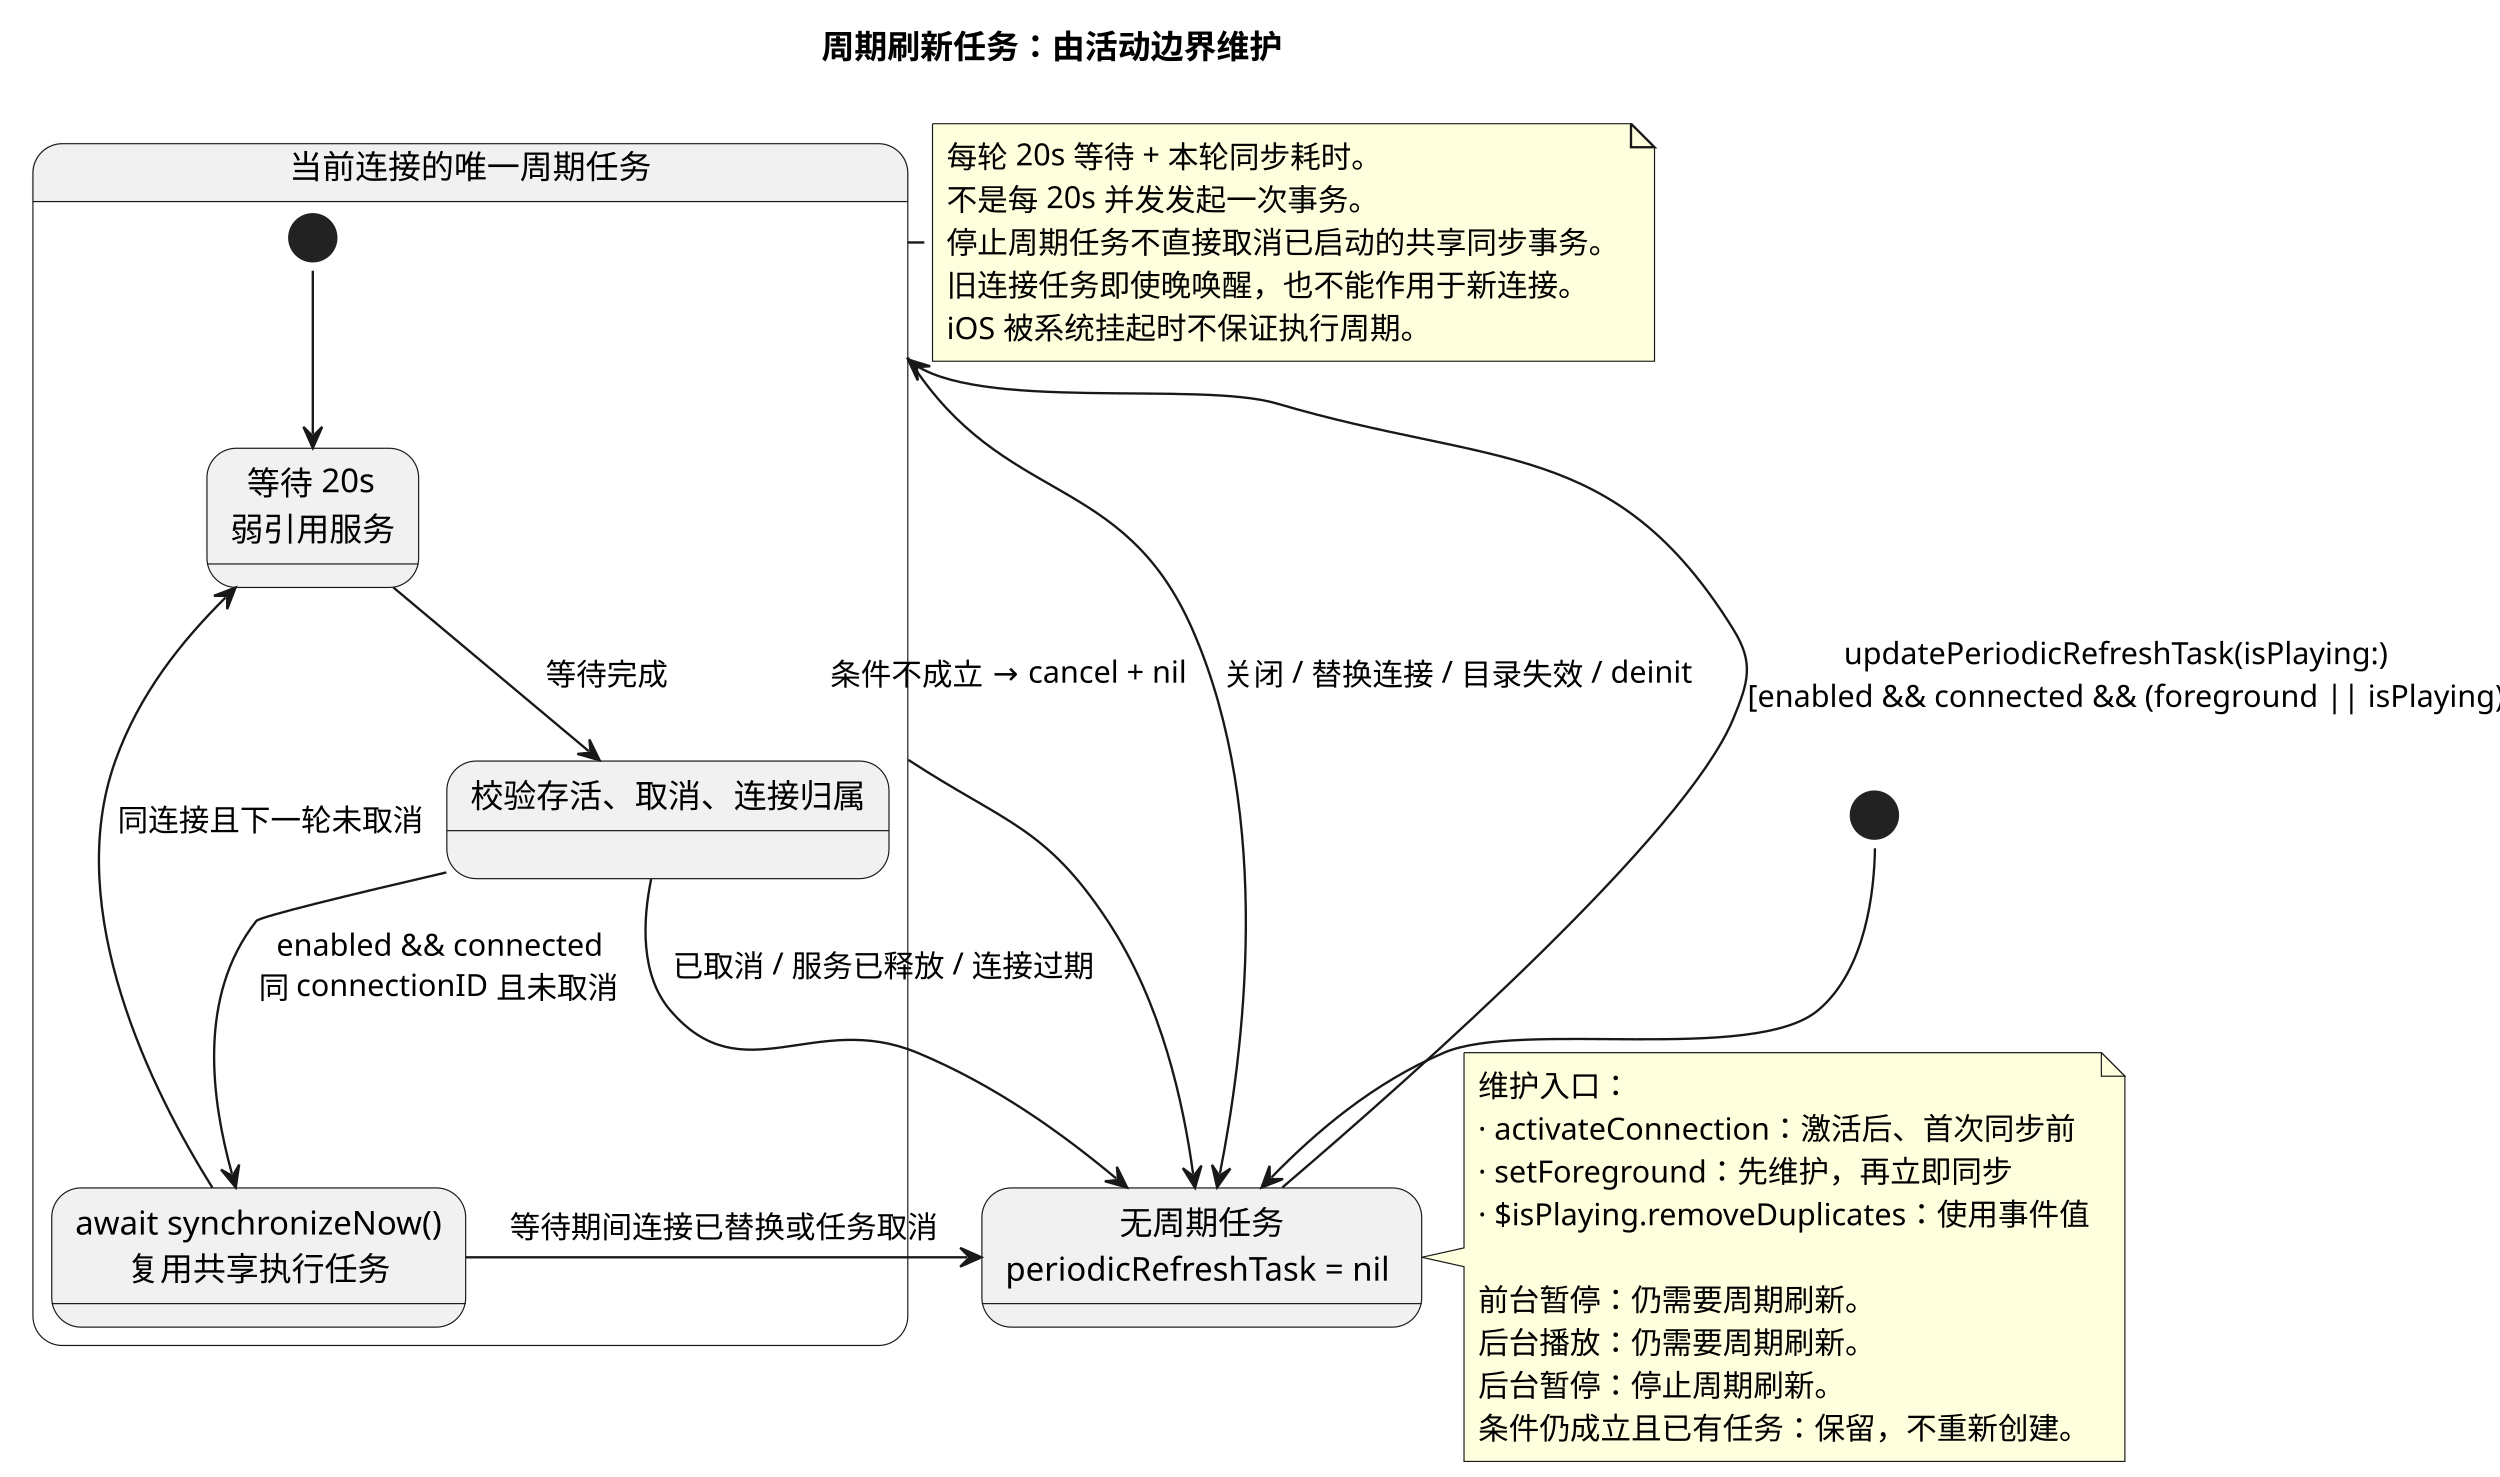
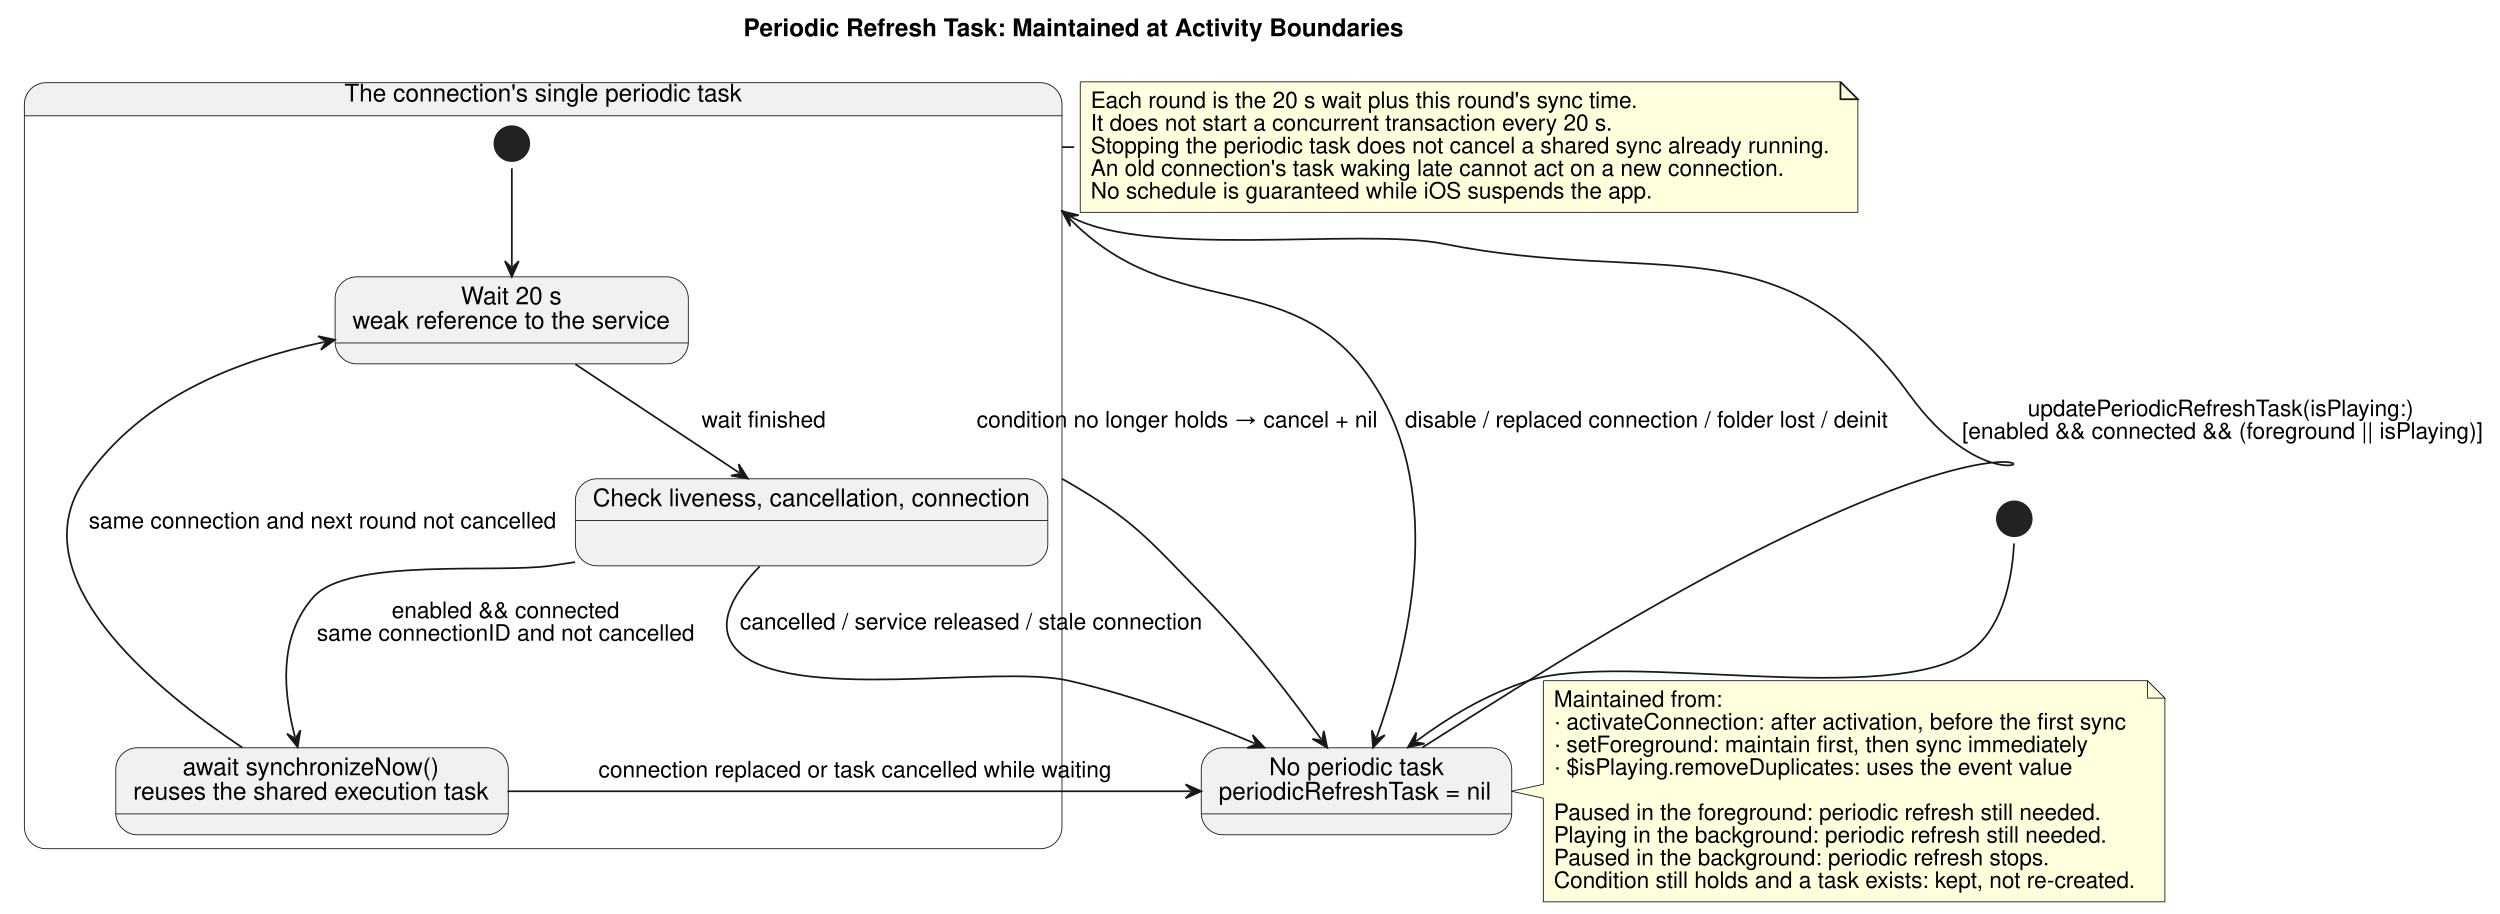
- <svg xmlns="http://www.w3.org/2000/svg" contentStyleType="text/css" height="628px" preserveAspectRatio="none" style="width:1063px;height:628px;background:#FFFFFF;" version="1.1" viewBox="0 0 1063 628" width="1063px" zoomAndPan="magnify">
+ <svg xmlns="http://www.w3.org/2000/svg" contentStyleType="text/css" height="525px" preserveAspectRatio="none" style="width:1436px;height:525px;background:#FFFFFF;" version="1.1" viewBox="0 0 1436 525" width="1436px" zoomAndPan="magnify">
  <defs />
  <g>
-     <text fill="#000000" font-family="PingFang SC" font-size="14" font-weight="bold" lengthAdjust="spacing" textLength="196" x="349.25" y="24.84">周期刷新任务：由活动边界维护</text>
+     <text fill="#000000" font-family="Helvetica" font-size="14" font-weight="bold" lengthAdjust="spacing" textLength="380.434" x="427.033" y="20.78">Periodic Refresh Task: Maintained at Activity Boundaries</text>
    <g id="cluster_Active">
-       <path d="M26.5,61.1 L373.5,61.1 A12.5,12.5 0 0 1 386,73.6 L386,85.7 L14,85.7 L14,73.6 A12.5,12.5 0 0 1 26.5,61.1 " fill="#F1F1F1" style="stroke:#F1F1F1;stroke-width:1.0;" />
-       <rect fill="none" height="511" rx="12.5" ry="12.5" style="stroke:#181818;stroke-width:0.5;" width="372" x="14" y="61.1" />
-       <line style="stroke:#181818;stroke-width:0.5;" x1="14" x2="386" y1="85.7" y2="85.7" />
-       <text fill="#000000" font-family="PingFang SC" font-size="14" lengthAdjust="spacing" textLength="154" x="123" y="75.94">当前连接的唯一周期任务</text>
+       <path d="M26.5,47.5 L597.5,47.5 A12.5,12.5 0 0 1 610,60 L610,66.5 L14,66.5 L14,60 A12.5,12.5 0 0 1 26.5,47.5 " fill="#F1F1F1" style="stroke:#F1F1F1;stroke-width:1.0;" />
+       <rect fill="none" height="440" rx="12.5" ry="12.5" style="stroke:#181818;stroke-width:0.5;" width="596" x="14" y="47.5" />
+       <line style="stroke:#181818;stroke-width:0.5;" x1="14" x2="610" y1="66.5" y2="66.5" />
+       <text fill="#000000" font-family="Helvetica" font-size="14" lengthAdjust="spacing" textLength="228.355" x="197.823" y="58.28">The connection's single periodic task</text>
    </g>
    <g id="Stopped">
-       <rect fill="#F1F1F1" height="59.2" rx="12.5" ry="12.5" style="stroke:#181818;stroke-width:0.5;" width="187" x="417.5" y="505.1" />
-       <line style="stroke:#181818;stroke-width:0.5;" x1="417.5" x2="604.5" y1="554.3" y2="554.3" />
-       <text fill="#000000" font-family="PingFang SC" font-size="14" lengthAdjust="spacing" textLength="70" x="476" y="524.94">无周期任务</text>
-       <text fill="#000000" font-family="PingFang SC" font-size="14" lengthAdjust="spacing" textLength="167" x="427.5" y="544.54">periodicRefreshTask = nil</text>
+       <rect fill="#F1F1F1" height="50" rx="12.5" ry="12.5" style="stroke:#181818;stroke-width:0.5;" width="178.348" x="690" y="429.5" />
+       <line style="stroke:#181818;stroke-width:0.5;" x1="690" x2="868.348" y1="467.5" y2="467.5" />
+       <text fill="#000000" font-family="Helvetica" font-size="14" lengthAdjust="spacing" textLength="100.379" x="728.984" y="445.28">No periodic task</text>
+       <text fill="#000000" font-family="Helvetica" font-size="14" lengthAdjust="spacing" textLength="158.348" x="700" y="459.28">periodicRefreshTask = nil</text>
    </g>
-     <ellipse cx="797" cy="346.6" fill="#222222" rx="10" ry="10" style="stroke:#222222;stroke-width:1.0;" />
+     <ellipse cx="1157" cy="298" fill="#222222" rx="10" ry="10" style="stroke:#222222;stroke-width:1.0;" />
    <g id="elem_GMN19">
-       <path d="M622.5,447.6 L622.5,530.6 L604.516,534.6 L622.5,538.6 L622.5,621.4 A0,0 0 0 0 622.5,621.4 L903.5,621.4 A0,0 0 0 0 903.5,621.4 L903.5,457.6 L893.5,447.6 L622.5,447.6 A0,0 0 0 0 622.5,447.6 " fill="#FEFFDD" style="stroke:#181818;stroke-width:0.5;" />
-       <path d="M893.5,447.6 L893.5,457.6 L903.5,457.6 L893.5,447.6 " fill="#FEFFDD" style="stroke:#181818;stroke-width:0.5;" />
-       <text fill="#000000" font-family="PingFang SC" font-size="13" lengthAdjust="spacing" textLength="65" x="628.5" y="466.38">维护入口：</text>
-       <text fill="#000000" font-family="PingFang SC" font-size="13" lengthAdjust="spacing" textLength="256" x="628.5" y="484.58">· activateConnection：激活后、首次同步前</text>
-       <text fill="#000000" font-family="PingFang SC" font-size="13" lengthAdjust="spacing" textLength="231" x="628.5" y="502.78">· setForeground：先维护，再立即同步</text>
-       <text fill="#000000" font-family="PingFang SC" font-size="13" lengthAdjust="spacing" textLength="259" x="628.5" y="520.98">· $isPlaying.removeDuplicates：使用事件值</text>
-       <text fill="#000000" font-family="PingFang SC" font-size="13" lengthAdjust="spacing" textLength="4" x="628.5" y="539.18"> </text>
-       <text fill="#000000" font-family="PingFang SC" font-size="13" lengthAdjust="spacing" textLength="169" x="628.5" y="557.38">前台暂停：仍需要周期刷新。</text>
-       <text fill="#000000" font-family="PingFang SC" font-size="13" lengthAdjust="spacing" textLength="169" x="628.5" y="575.58">后台播放：仍需要周期刷新。</text>
-       <text fill="#000000" font-family="PingFang SC" font-size="13" lengthAdjust="spacing" textLength="156" x="628.5" y="593.78">后台暂停：停止周期刷新。</text>
-       <text fill="#000000" font-family="PingFang SC" font-size="13" lengthAdjust="spacing" textLength="260" x="628.5" y="611.98">条件仍成立且已有任务：保留，不重新创建。</text>
+       <path d="M886.5,391 L886.5,450.5 L868.096,454.5 L886.5,458.5 L886.5,518 A0,0 0 0 0 886.5,518 L1243.507,518 A0,0 0 0 0 1243.507,518 L1243.507,401 L1233.507,391 L886.5,391 A0,0 0 0 0 886.5,391 " fill="#FEFFDD" style="stroke:#181818;stroke-width:0.5;" />
+       <path d="M1233.507,391 L1233.507,401 L1243.507,401 L1233.507,391 " fill="#FEFFDD" style="stroke:#181818;stroke-width:0.5;" />
+       <text fill="#000000" font-family="Helvetica" font-size="13" lengthAdjust="spacing" textLength="96.821" x="892.5" y="406.01">Maintained from:</text>
+       <text fill="#000000" font-family="Helvetica" font-size="13" lengthAdjust="spacing" textLength="330.224" x="892.5" y="419.01">· activateConnection: after activation, before the first sync</text>
+       <text fill="#000000" font-family="Helvetica" font-size="13" lengthAdjust="spacing" textLength="308.522" x="892.5" y="432.01">· setForeground: maintain first, then sync immediately</text>
+       <text fill="#000000" font-family="Helvetica" font-size="13" lengthAdjust="spacing" textLength="300.606" x="892.5" y="445.01">· $isPlaying.removeDuplicates: uses the event value</text>
+       <text fill="#000000" font-family="Helvetica" font-size="13" lengthAdjust="spacing" textLength="3.612" x="892.5" y="458.01"> </text>
+       <text fill="#000000" font-family="Helvetica" font-size="13" lengthAdjust="spacing" textLength="315.809" x="892.5" y="471.01">Paused in the foreground: periodic refresh still needed.</text>
+       <text fill="#000000" font-family="Helvetica" font-size="13" lengthAdjust="spacing" textLength="319.414" x="892.5" y="484.01">Playing in the background: periodic refresh still needed.</text>
+       <text fill="#000000" font-family="Helvetica" font-size="13" lengthAdjust="spacing" textLength="286.171" x="892.5" y="497.01">Paused in the background: periodic refresh stops.</text>
+       <text fill="#000000" font-family="Helvetica" font-size="13" lengthAdjust="spacing" textLength="336.007" x="892.5" y="510.01">Condition still holds and a task exists: kept, not re-created.</text>
    </g>
    <g id="elem_GMN22">
-       <path d="M396.5,52.6 L396.5,153.6 L703.5,153.6 L703.5,62.6 L693.5,52.6 L396.5,52.6 " fill="#FEFFDD" style="stroke:#181818;stroke-width:0.5;" />
-       <path d="M693.5,52.6 L693.5,62.6 L703.5,62.6 L693.5,52.6 " fill="#FEFFDD" style="stroke:#181818;stroke-width:1.0;" />
-       <text fill="#000000" font-family="PingFang SC" font-size="13" lengthAdjust="spacing" textLength="190" x="402.5" y="71.38">每轮 20s 等待 + 本轮同步耗时。</text>
-       <text fill="#000000" font-family="PingFang SC" font-size="13" lengthAdjust="spacing" textLength="187" x="402.5" y="89.58">不是每 20s 并发发起一次事务。</text>
-       <text fill="#000000" font-family="PingFang SC" font-size="13" lengthAdjust="spacing" textLength="286" x="402.5" y="107.78">停止周期任务不直接取消已启动的共享同步事务。</text>
-       <text fill="#000000" font-family="PingFang SC" font-size="13" lengthAdjust="spacing" textLength="273" x="402.5" y="125.98">旧连接任务即使晚唤醒，也不能作用于新连接。</text>
-       <text fill="#000000" font-family="PingFang SC" font-size="13" lengthAdjust="spacing" textLength="207" x="402.5" y="144.18">iOS 被系统挂起时不保证执行周期。</text>
+       <path d="M620.5,47 L620.5,122 L1067.155,122 L1067.155,57 L1057.155,47 L620.5,47 " fill="#FEFFDD" style="stroke:#181818;stroke-width:0.5;" />
+       <path d="M1057.155,47 L1057.155,57 L1067.155,57 L1057.155,47 " fill="#FEFFDD" style="stroke:#181818;stroke-width:1.0;" />
+       <text fill="#000000" font-family="Helvetica" font-size="13" lengthAdjust="spacing" textLength="315.358" x="626.5" y="62.01">Each round is the 20 s wait plus this round's sync time.</text>
+       <text fill="#000000" font-family="Helvetica" font-size="13" lengthAdjust="spacing" textLength="299.876" x="626.5" y="75.01">It does not start a concurrent transaction every 20 s.</text>
+       <text fill="#000000" font-family="Helvetica" font-size="13" lengthAdjust="spacing" textLength="425.655" x="626.5" y="88.01">Stopping the periodic task does not cancel a shared sync already running.</text>
+       <text fill="#000000" font-family="Helvetica" font-size="13" lengthAdjust="spacing" textLength="398.512" x="626.5" y="101.01">An old connection's task waking late cannot act on a new connection.</text>
+       <text fill="#000000" font-family="Helvetica" font-size="13" lengthAdjust="spacing" textLength="323.039" x="626.5" y="114.01">No schedule is guaranteed while iOS suspends the app.</text>
    </g>
    <g id="Active.Sleeping">
-       <rect fill="#F1F1F1" height="59.2" rx="12.5" ry="12.5" style="stroke:#181818;stroke-width:0.5;" width="90" x="88" y="190.6" />
-       <line style="stroke:#181818;stroke-width:0.5;" x1="88" x2="178" y1="239.8" y2="239.8" />
-       <text fill="#000000" font-family="PingFang SC" font-size="14" lengthAdjust="spacing" textLength="56" x="105" y="210.44">等待 20s</text>
-       <text fill="#000000" font-family="PingFang SC" font-size="14" lengthAdjust="spacing" textLength="70" x="98" y="230.04">弱引用服务</text>
+       <rect fill="#F1F1F1" height="50" rx="12.5" ry="12.5" style="stroke:#181818;stroke-width:0.5;" width="202.868" x="192.5" y="159" />
+       <line style="stroke:#181818;stroke-width:0.5;" x1="192.5" x2="395.368" y1="197" y2="197" />
+       <text fill="#000000" font-family="Helvetica" font-size="14" lengthAdjust="spacing" textLength="58.352" x="264.758" y="174.78">Wait 20 s</text>
+       <text fill="#000000" font-family="Helvetica" font-size="14" lengthAdjust="spacing" textLength="182.868" x="202.5" y="188.78">weak reference to the service</text>
    </g>
    <g id="Active.Check">
-       <rect fill="#F1F1F1" height="50" rx="12.5" ry="12.5" style="stroke:#181818;stroke-width:0.5;" width="188" x="190" y="323.6" />
-       <line style="stroke:#181818;stroke-width:0.5;" x1="190" x2="378" y1="353.2" y2="353.2" />
-       <text fill="#000000" font-family="PingFang SC" font-size="14" lengthAdjust="spacing" textLength="168" x="200" y="343.44">校验存活、取消、连接归属</text>
+       <rect fill="#F1F1F1" height="50" rx="12.5" ry="12.5" style="stroke:#181818;stroke-width:0.5;" width="271.364" x="330.5" y="275" />
+       <line style="stroke:#181818;stroke-width:0.5;" x1="330.5" x2="601.864" y1="299" y2="299" />
+       <text fill="#000000" font-family="Helvetica" font-size="14" lengthAdjust="spacing" textLength="251.364" x="340.5" y="290.78">Check liveness, cancellation, connection</text>
    </g>
    <g id="Active.Syncing">
-       <rect fill="#F1F1F1" height="59.2" rx="12.5" ry="12.5" style="stroke:#181818;stroke-width:0.5;" width="176" x="22" y="505.1" />
-       <line style="stroke:#181818;stroke-width:0.5;" x1="22" x2="198" y1="554.3" y2="554.3" />
-       <text fill="#000000" font-family="PingFang SC" font-size="14" lengthAdjust="spacing" textLength="156" x="32" y="524.94">await synchronizeNow()</text>
-       <text fill="#000000" font-family="PingFang SC" font-size="14" lengthAdjust="spacing" textLength="112" x="54" y="544.54">复用共享执行任务</text>
+       <rect fill="#F1F1F1" height="50" rx="12.5" ry="12.5" style="stroke:#181818;stroke-width:0.5;" width="225.454" x="66.5" y="429.5" />
+       <line style="stroke:#181818;stroke-width:0.5;" x1="66.5" x2="291.954" y1="467.5" y2="467.5" />
+       <text fill="#000000" font-family="Helvetica" font-size="14" lengthAdjust="spacing" textLength="148.606" x="104.924" y="445.28">await synchronizeNow()</text>
+       <text fill="#000000" font-family="Helvetica" font-size="14" lengthAdjust="spacing" textLength="205.454" x="76.5" y="459.28">reuses the shared execution task</text>
    </g>
-     <ellipse cx="133" cy="101.1" fill="#222222" rx="10" ry="10" style="stroke:#222222;stroke-width:1.0;" />
-     <polygon fill="#181818" points="133,190.505,137,181.505,133,185.505,129,181.505,133,190.505" style="stroke:#181818;stroke-width:1.0;" />
-     <path d="M133,115.127 C133,132.329 133,160.108 133,184.505 " fill="none" style="stroke:#181818;stroke-width:1.0;" />
-     <polygon fill="#181818" points="254.953,323.266,250.623,314.42,251.12,320.055,245.485,320.552,254.953,323.266" style="stroke:#181818;stroke-width:1.0;" />
-     <path d="M167.264,249.805 C193.717,271.965 225.311,298.434 250.353,319.413 " fill="none" style="stroke:#181818;stroke-width:1.0;" />
-     <text fill="#000000" font-family="PingFang SC" font-size="13" lengthAdjust="spacing" textLength="52" x="232" y="291.38">等待完成</text>
-     <polygon fill="#181818" points="100.243,504.921,101.692,495.18,98.906,500.103,93.983,497.317,100.243,504.921" style="stroke:#181818;stroke-width:1.0;" />
-     <path d="M189.789,370.949 C149.154,380.377 110.454,389.756 109,391.6 C83.739,423.641 89.954,467.82 98.639,499.139 " fill="none" style="stroke:#181818;stroke-width:1.0;" />
-     <text fill="#000000" font-family="PingFang SC" font-size="13" lengthAdjust="spacing" textLength="136" x="117.5" y="406.38">enabled &amp;&amp; connected</text>
-     <text fill="#000000" font-family="PingFang SC" font-size="13" lengthAdjust="spacing" textLength="151" x="110" y="424.58">同 connectionID 且未取消</text>
-     <polygon fill="#181818" points="100.162,249.82,90.96,253.33,96.617,253.345,96.602,259.002,100.162,249.82" style="stroke:#181818;stroke-width:1.0;" />
-     <path d="M90.342,505.06 C64.847,464.335 26.192,387.415 49,323.6 C59.221,295.002 76.981,272.875 95.908,254.05 " fill="none" style="stroke:#181818;stroke-width:1.0;" />
-     <text fill="#000000" font-family="PingFang SC" font-size="13" lengthAdjust="spacing" textLength="130" x="50" y="353.38">同连接且下一轮未取消</text>
-     <polygon fill="#181818" points="536.399,504.949,545.551,501.312,539.895,501.375,539.832,495.718,536.399,504.949" style="stroke:#181818;stroke-width:1.0;" />
-     <path d="M797.236,360.678 C796.952,378.281 793.586,412.4 773,429.6 C745.712,452.4 646.693,433.615 614,447.6 C583.8,460.518 559.817,481.006 540.594,500.66 " fill="none" style="stroke:#181818;stroke-width:1.0;" />
-     <polygon fill="#181818" points="386.076,152.825,390.22,161.76,389.841,156.116,395.485,155.737,386.076,152.825" style="stroke:#181818;stroke-width:1.0;" />
-     <path d="M545.218,504.931 C603.323,455.367 716.952,354.304 737,305.6 C743.429,289.983 745.909,281.948 737,267.6 C686.255,185.871 635.261,198.85 543,171.6 C509.533,161.715 414.191,175.473 387,153.6 C386.821,153.456 386.644,153.31 386.468,153.162 C386.38,153.088 386.293,153.013 386.206,152.938 C386.163,152.9 390.637,156.812 390.594,156.774 " fill="none" style="stroke:#181818;stroke-width:1.0;" />
-     <text fill="#000000" font-family="PingFang SC" font-size="13" lengthAdjust="spacing" textLength="230" x="784" y="282.38">updatePeriodicRefreshTask(isPlaying:)</text>
-     <text fill="#000000" font-family="PingFang SC" font-size="13" lengthAdjust="spacing" textLength="312" x="743" y="300.58">[enabled &amp;&amp; connected &amp;&amp; (foreground || isPlaying)]</text>
-     <polygon fill="#181818" points="508.129,505.077,510.865,495.616,507.447,500.124,502.939,496.707,508.129,505.077" style="stroke:#181818;stroke-width:1.0;" />
-     <path d="M386.145,323.058 C386.202,323.093 386.259,323.128 386.316,323.164 C386.543,323.305 386.771,323.451 387,323.6 C427.236,349.833 444.579,351.486 471,391.6 C494.034,426.572 503.144,468.851 507.311,499.133 " fill="none" style="stroke:#181818;stroke-width:1.0;" />
-     <text fill="#000000" font-family="PingFang SC" font-size="13" lengthAdjust="spacing" textLength="153" x="353" y="291.38">条件不成立 → cancel + nil</text>
-     <polygon fill="#181818" points="517.521,504.906,523.194,496.855,518.493,500.001,515.347,495.3,517.521,504.906" style="stroke:#181818;stroke-width:1.0;" />
-     <path d="M386.029,152.042 C386.058,152.09 386.087,152.138 386.116,152.185 C386.174,152.281 386.232,152.376 386.291,152.471 C386.524,152.851 386.761,153.227 387,153.6 C426.754,215.496 477.472,200.223 507,267.6 C542.038,347.55 528.686,448.549 518.687,499.02 " fill="none" style="stroke:#181818;stroke-width:1.0;" />
-     <text fill="#000000" font-family="PingFang SC" font-size="13" lengthAdjust="spacing" textLength="205" x="520" y="291.38">关闭 / 替换连接 / 目录失效 / deinit</text>
-     <polygon fill="#181818" points="479.258,504.951,474.904,496.116,475.417,501.75,469.783,502.262,479.258,504.951" style="stroke:#181818;stroke-width:1.0;" />
-     <path d="M276.873,373.772 C273.301,391.303 272.102,414.495 285,429.6 C315.746,465.606 346.277,429.431 390,447.6 C423.2,461.396 451.537,481.853 474.649,501.11 " fill="none" style="stroke:#181818;stroke-width:1.0;" />
-     <text fill="#000000" font-family="PingFang SC" font-size="13" lengthAdjust="spacing" textLength="184" x="286" y="415.38">已取消 / 服务已释放 / 连接过期</text>
-     <polygon fill="#181818" points="417.267,534.6,408.267,530.6,412.267,534.6,408.267,538.6,417.267,534.6" style="stroke:#181818;stroke-width:1.0;" />
-     <path d="M198.001,534.6 C262.901,534.6 345.051,534.6 411.267,534.6 " fill="none" style="stroke:#181818;stroke-width:1.0;" />
-     <text fill="#000000" font-family="PingFang SC" font-size="13" lengthAdjust="spacing" textLength="182" x="216.75" y="526.38">等待期间连接已替换或任务取消</text>
-     <path d="M386.019,103.1 C386.396,103.1 386.774,103.1 387.152,103.1 C390.174,103.1 393.196,103.1 396.217,103.1 " fill="none" style="stroke:#181818;stroke-width:1.0;stroke-dasharray:7.0,7.0;" />
+     <ellipse cx="294" cy="82.5" fill="#222222" rx="10" ry="10" style="stroke:#222222;stroke-width:1.0;" />
+     <polygon fill="#181818" points="294,158.973,298,149.973,294,153.973,290,149.973,294,158.973" style="stroke:#181818;stroke-width:1.0;" />
+     <path d="M294,96.684 C294,111.79 294,133.107 294,152.973 " fill="none" style="stroke:#181818;stroke-width:1.0;" />
+     <polygon fill="#181818" points="429.576,274.858,424.284,266.552,425.408,272.096,419.864,273.22,429.576,274.858" style="stroke:#181818;stroke-width:1.0;" />
+     <path d="M330.477,209.177 C359.666,228.523 395.399,252.207 424.575,271.544 " fill="none" style="stroke:#181818;stroke-width:1.0;" />
+     <text fill="#000000" font-family="Helvetica" font-size="13" lengthAdjust="spacing" textLength="71.538" x="403" y="245.51">wait finished</text>
+     <polygon fill="#181818" points="170.977,429.163,172.567,419.443,169.711,424.326,164.828,421.469,170.977,429.163" style="stroke:#181818;stroke-width:1.0;" />
+     <path d="M330.3,322.881 C325.476,323.605 320.697,324.313 316,325 C285.835,329.409 200.196,320.164 180,343 C159.41,366.281 162.959,398.543 169.458,423.358 " fill="none" style="stroke:#181818;stroke-width:1.0;" />
+     <text fill="#000000" font-family="Helvetica" font-size="13" lengthAdjust="spacing" textLength="130.825" x="224.989" y="355.01">enabled &amp;&amp; connected</text>
+     <text fill="#000000" font-family="Helvetica" font-size="13" lengthAdjust="spacing" textLength="216.804" x="182" y="368.01">same connectionID and not cancelled</text>
+     <polygon fill="#181818" points="192.349,195.16,182.719,193.098,187.457,196.189,184.365,200.927,192.349,195.16" style="stroke:#181818;stroke-width:1.0;" />
+     <path d="M139.271,429.469 C88.049,395.396 9.942,330.957 49,275 C81.355,228.646 134.484,207.332 186.478,196.395 " fill="none" style="stroke:#181818;stroke-width:1.0;" />
+     <text fill="#000000" font-family="Helvetica" font-size="13" lengthAdjust="spacing" textLength="268.849" x="51" y="303.51">same connection and next round not cancelled</text>
+     <polygon fill="#181818" points="808.663,429.281,818.279,427.152,812.685,426.311,813.526,420.717,808.663,429.281" style="stroke:#181818;stroke-width:1.0;" />
+     <path d="M1156.879,312.154 C1156.039,328.443 1151.844,358.382 1133,373 C1088.114,407.819 931.981,373.303 878,391 C852.698,399.295 832.193,411.902 813.489,425.717 " fill="none" style="stroke:#181818;stroke-width:1.0;" />
+     <polygon fill="#181818" points="610.037,121.293,614.712,129.961,613.993,124.35,619.604,123.632,610.037,121.293" style="stroke:#181818;stroke-width:1.0;" />
+     <path d="M817.001,429.335 C835.388,417.688 857.802,403.554 878,391 C1236.342,168.273 1174.32,333.393 1097,227 C1023.378,125.697 951.78,164.651 829,140 C781.342,130.431 650.88,149.793 611,122 C610.738,121.818 610.481,121.63 610.227,121.438 C610.163,121.39 614.847,125.011 614.784,124.962 " fill="none" style="stroke:#181818;stroke-width:1.0;" />
+     <text fill="#000000" font-family="Helvetica" font-size="13" lengthAdjust="spacing" textLength="224.713" x="1164.721" y="239.01">updatePeriodicRefreshTask(isPlaying:)</text>
+     <text fill="#000000" font-family="Helvetica" font-size="13" lengthAdjust="spacing" textLength="300.155" x="1127" y="252.01">[enabled &amp;&amp; connected &amp;&amp; (foreground || isPlaying)]</text>
+     <polygon fill="#181818" points="762.353,429.462,760.375,419.814,759.446,425.394,753.866,424.465,762.353,429.462" style="stroke:#181818;stroke-width:1.0;" />
+     <path d="M610,275 C651.185,298.353 658.949,309.1 692,343 C718.931,370.623 742.27,401.358 758.864,424.58 " fill="none" style="stroke:#181818;stroke-width:1.0;" />
+     <text fill="#000000" font-family="Helvetica" font-size="13" lengthAdjust="spacing" textLength="230.172" x="561" y="245.51">condition no longer holds → cancel + nil</text>
+     <polygon fill="#181818" points="788.653,429.369,795.475,422.266,790.353,424.667,787.952,419.545,788.653,429.369" style="stroke:#181818;stroke-width:1.0;" />
+     <path d="M610.009,120.878 C610.034,120.907 610.059,120.937 610.084,120.966 C610.185,121.083 610.285,121.199 610.386,121.315 C610.589,121.546 610.793,121.775 611,122 C674.086,190.855 746.294,146.134 793,227 C830.537,291.992 806.497,380.039 790.693,423.726 " fill="none" style="stroke:#181818;stroke-width:1.0;" />
+     <text fill="#000000" font-family="Helvetica" font-size="13" lengthAdjust="spacing" textLength="277.5" x="807" y="245.51">disable / replaced connection / folder lost / deinit</text>
+     <polygon fill="#181818" points="726.256,429.368,719.534,422.17,721.653,427.415,716.409,429.535,726.256,429.368" style="stroke:#181818;stroke-width:1.0;" />
+     <path d="M436.402,325.309 C421.9,340.089 410.064,358.787 423,373 C451.697,404.528 572.471,381.363 614,391 C652.642,399.967 688.888,413.512 720.733,427.024 " fill="none" style="stroke:#181818;stroke-width:1.0;" />
+     <text fill="#000000" font-family="Helvetica" font-size="13" lengthAdjust="spacing" textLength="265.205" x="425" y="361.51">cancelled / service released / stale connection</text>
+     <polygon fill="#181818" points="689.976,454.5,680.976,450.5,684.976,454.5,680.976,458.5,689.976,454.5" style="stroke:#181818;stroke-width:1.0;" />
+     <path d="M291.503,454.5 C406.873,454.5 577.993,454.5 683.976,454.5 " fill="none" style="stroke:#181818;stroke-width:1.0;" />
+     <text fill="#000000" font-family="Helvetica" font-size="13" lengthAdjust="spacing" textLength="294.836" x="343.75" y="446.51">connection replaced or task cancelled while waiting</text>
+     <path d="M610.009,84.5 C610.056,84.5 610.102,84.5 610.149,84.5 C610.523,84.5 610.896,84.5 611.27,84.5 C614.26,84.5 617.25,84.5 620.239,84.5 " fill="none" style="stroke:#181818;stroke-width:1.0;stroke-dasharray:7.0,7.0;" />
  </g>
</svg>
